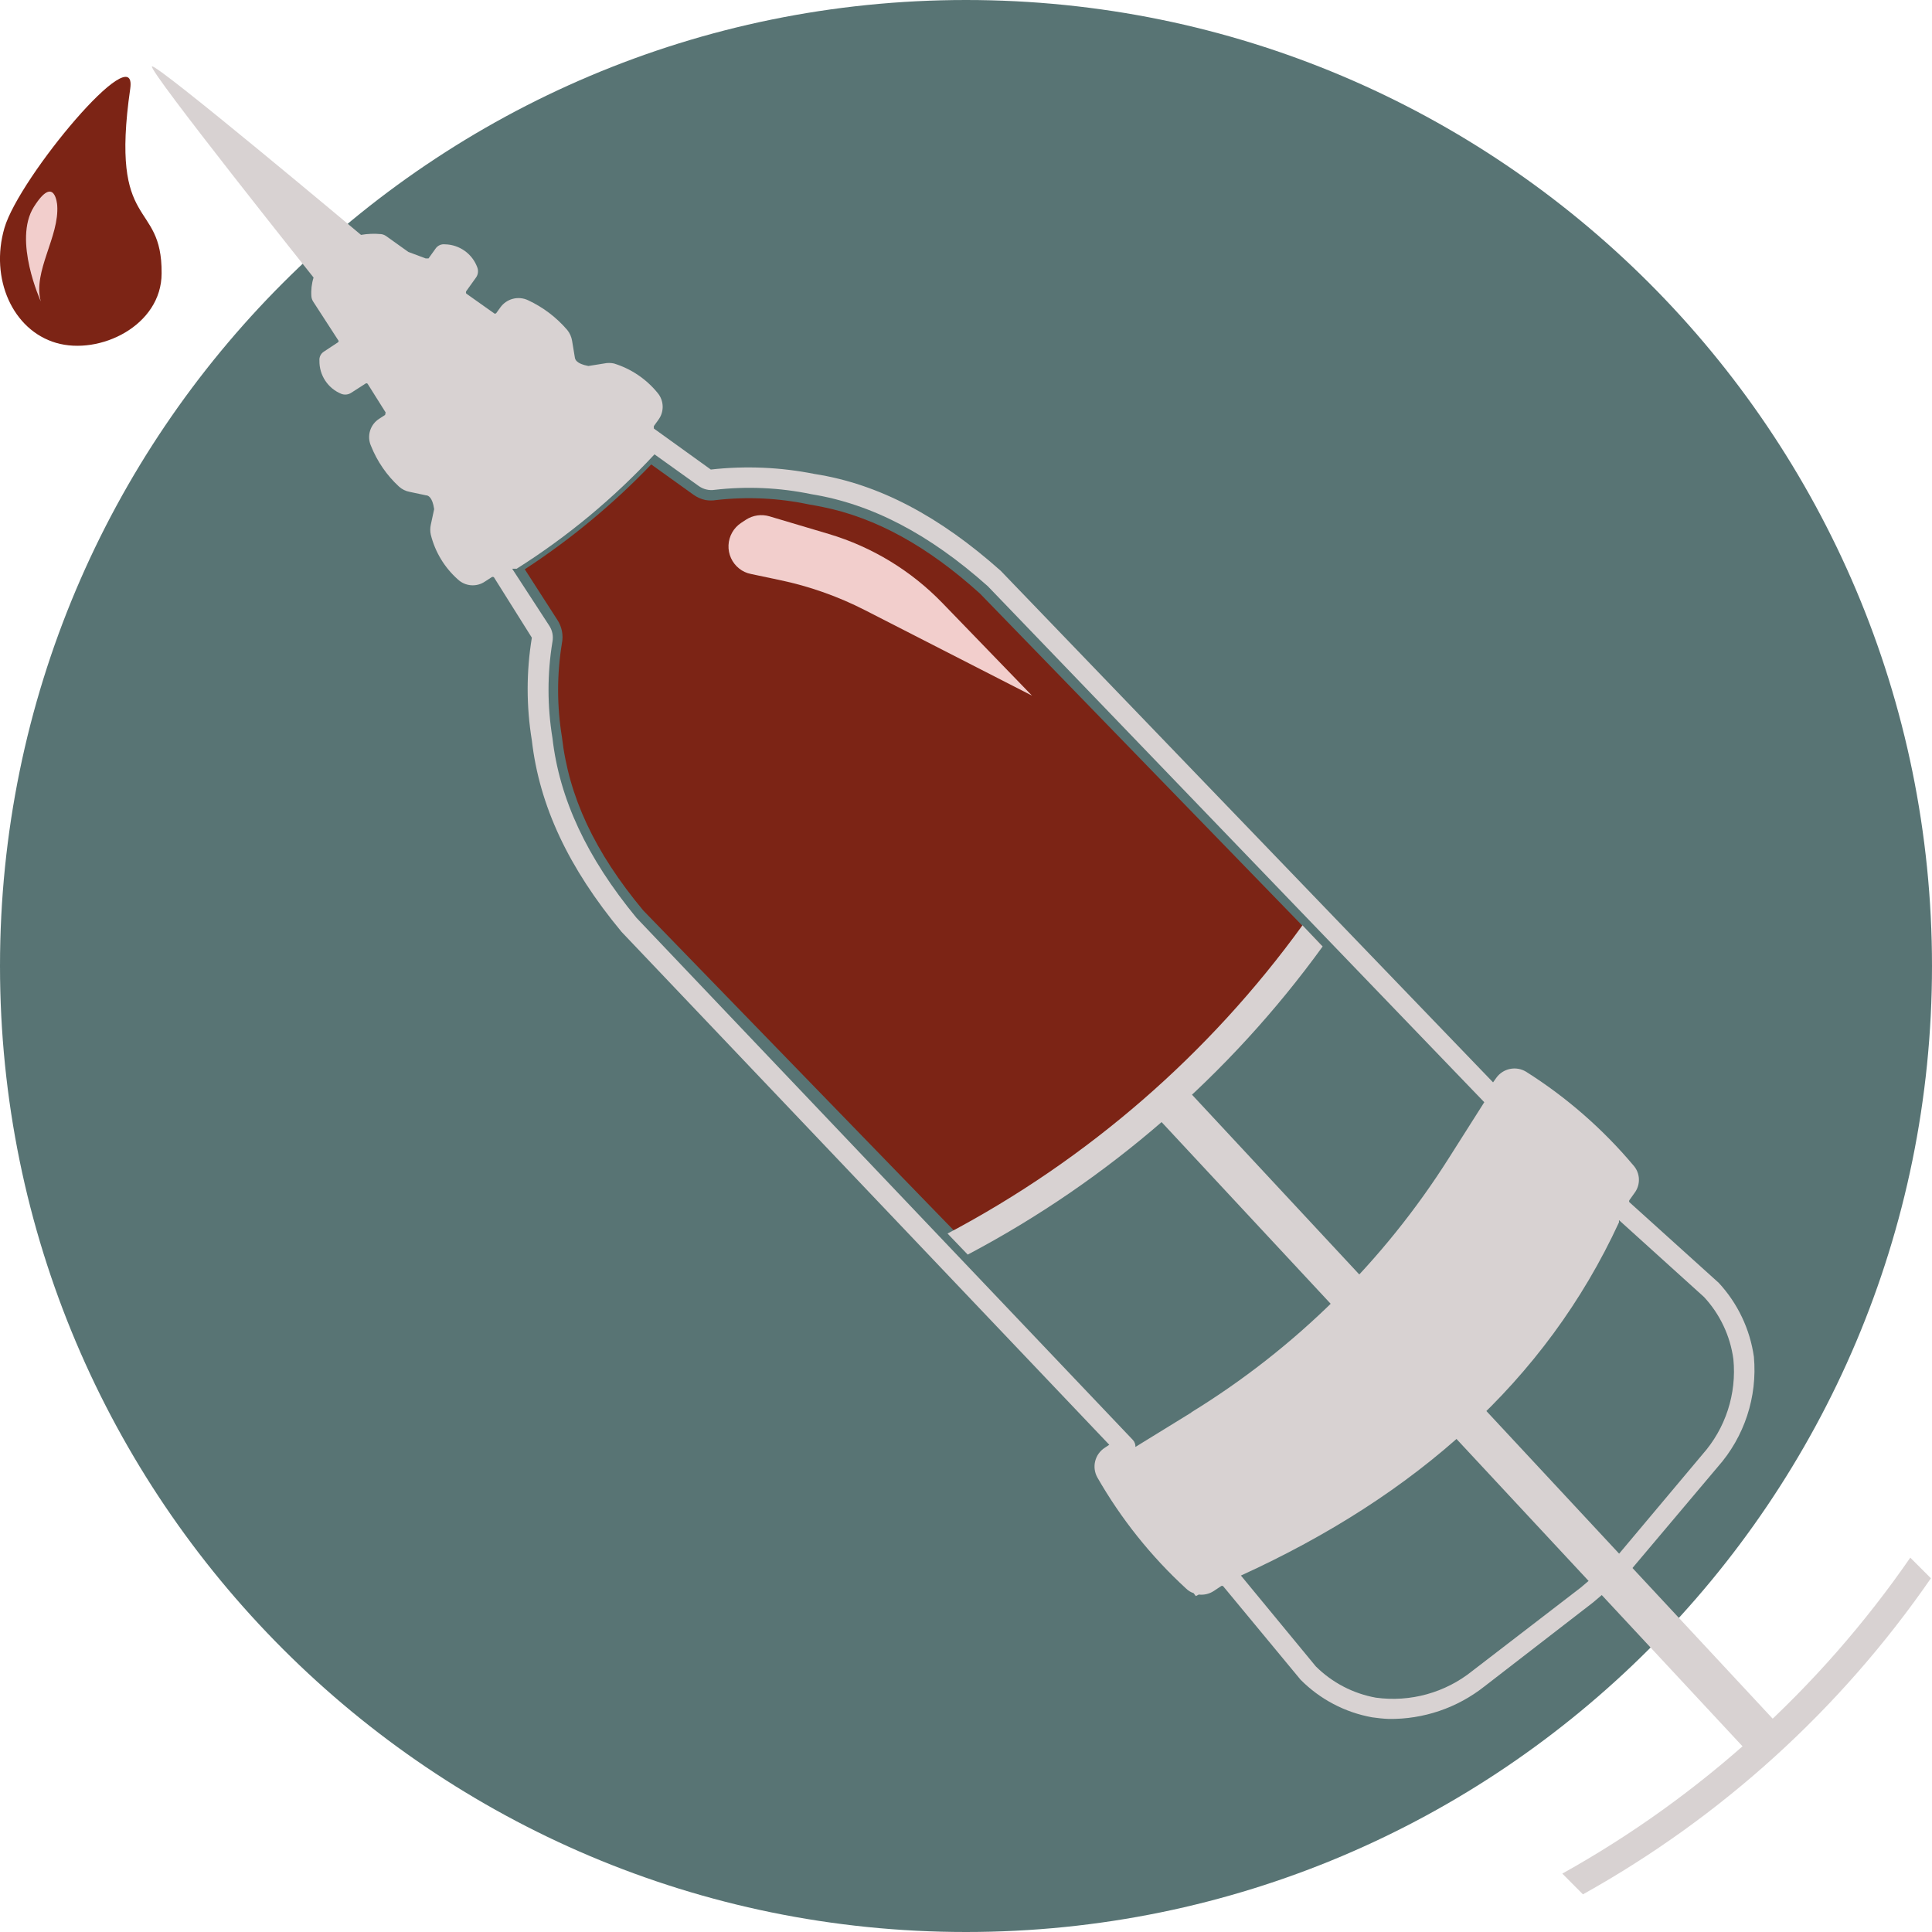
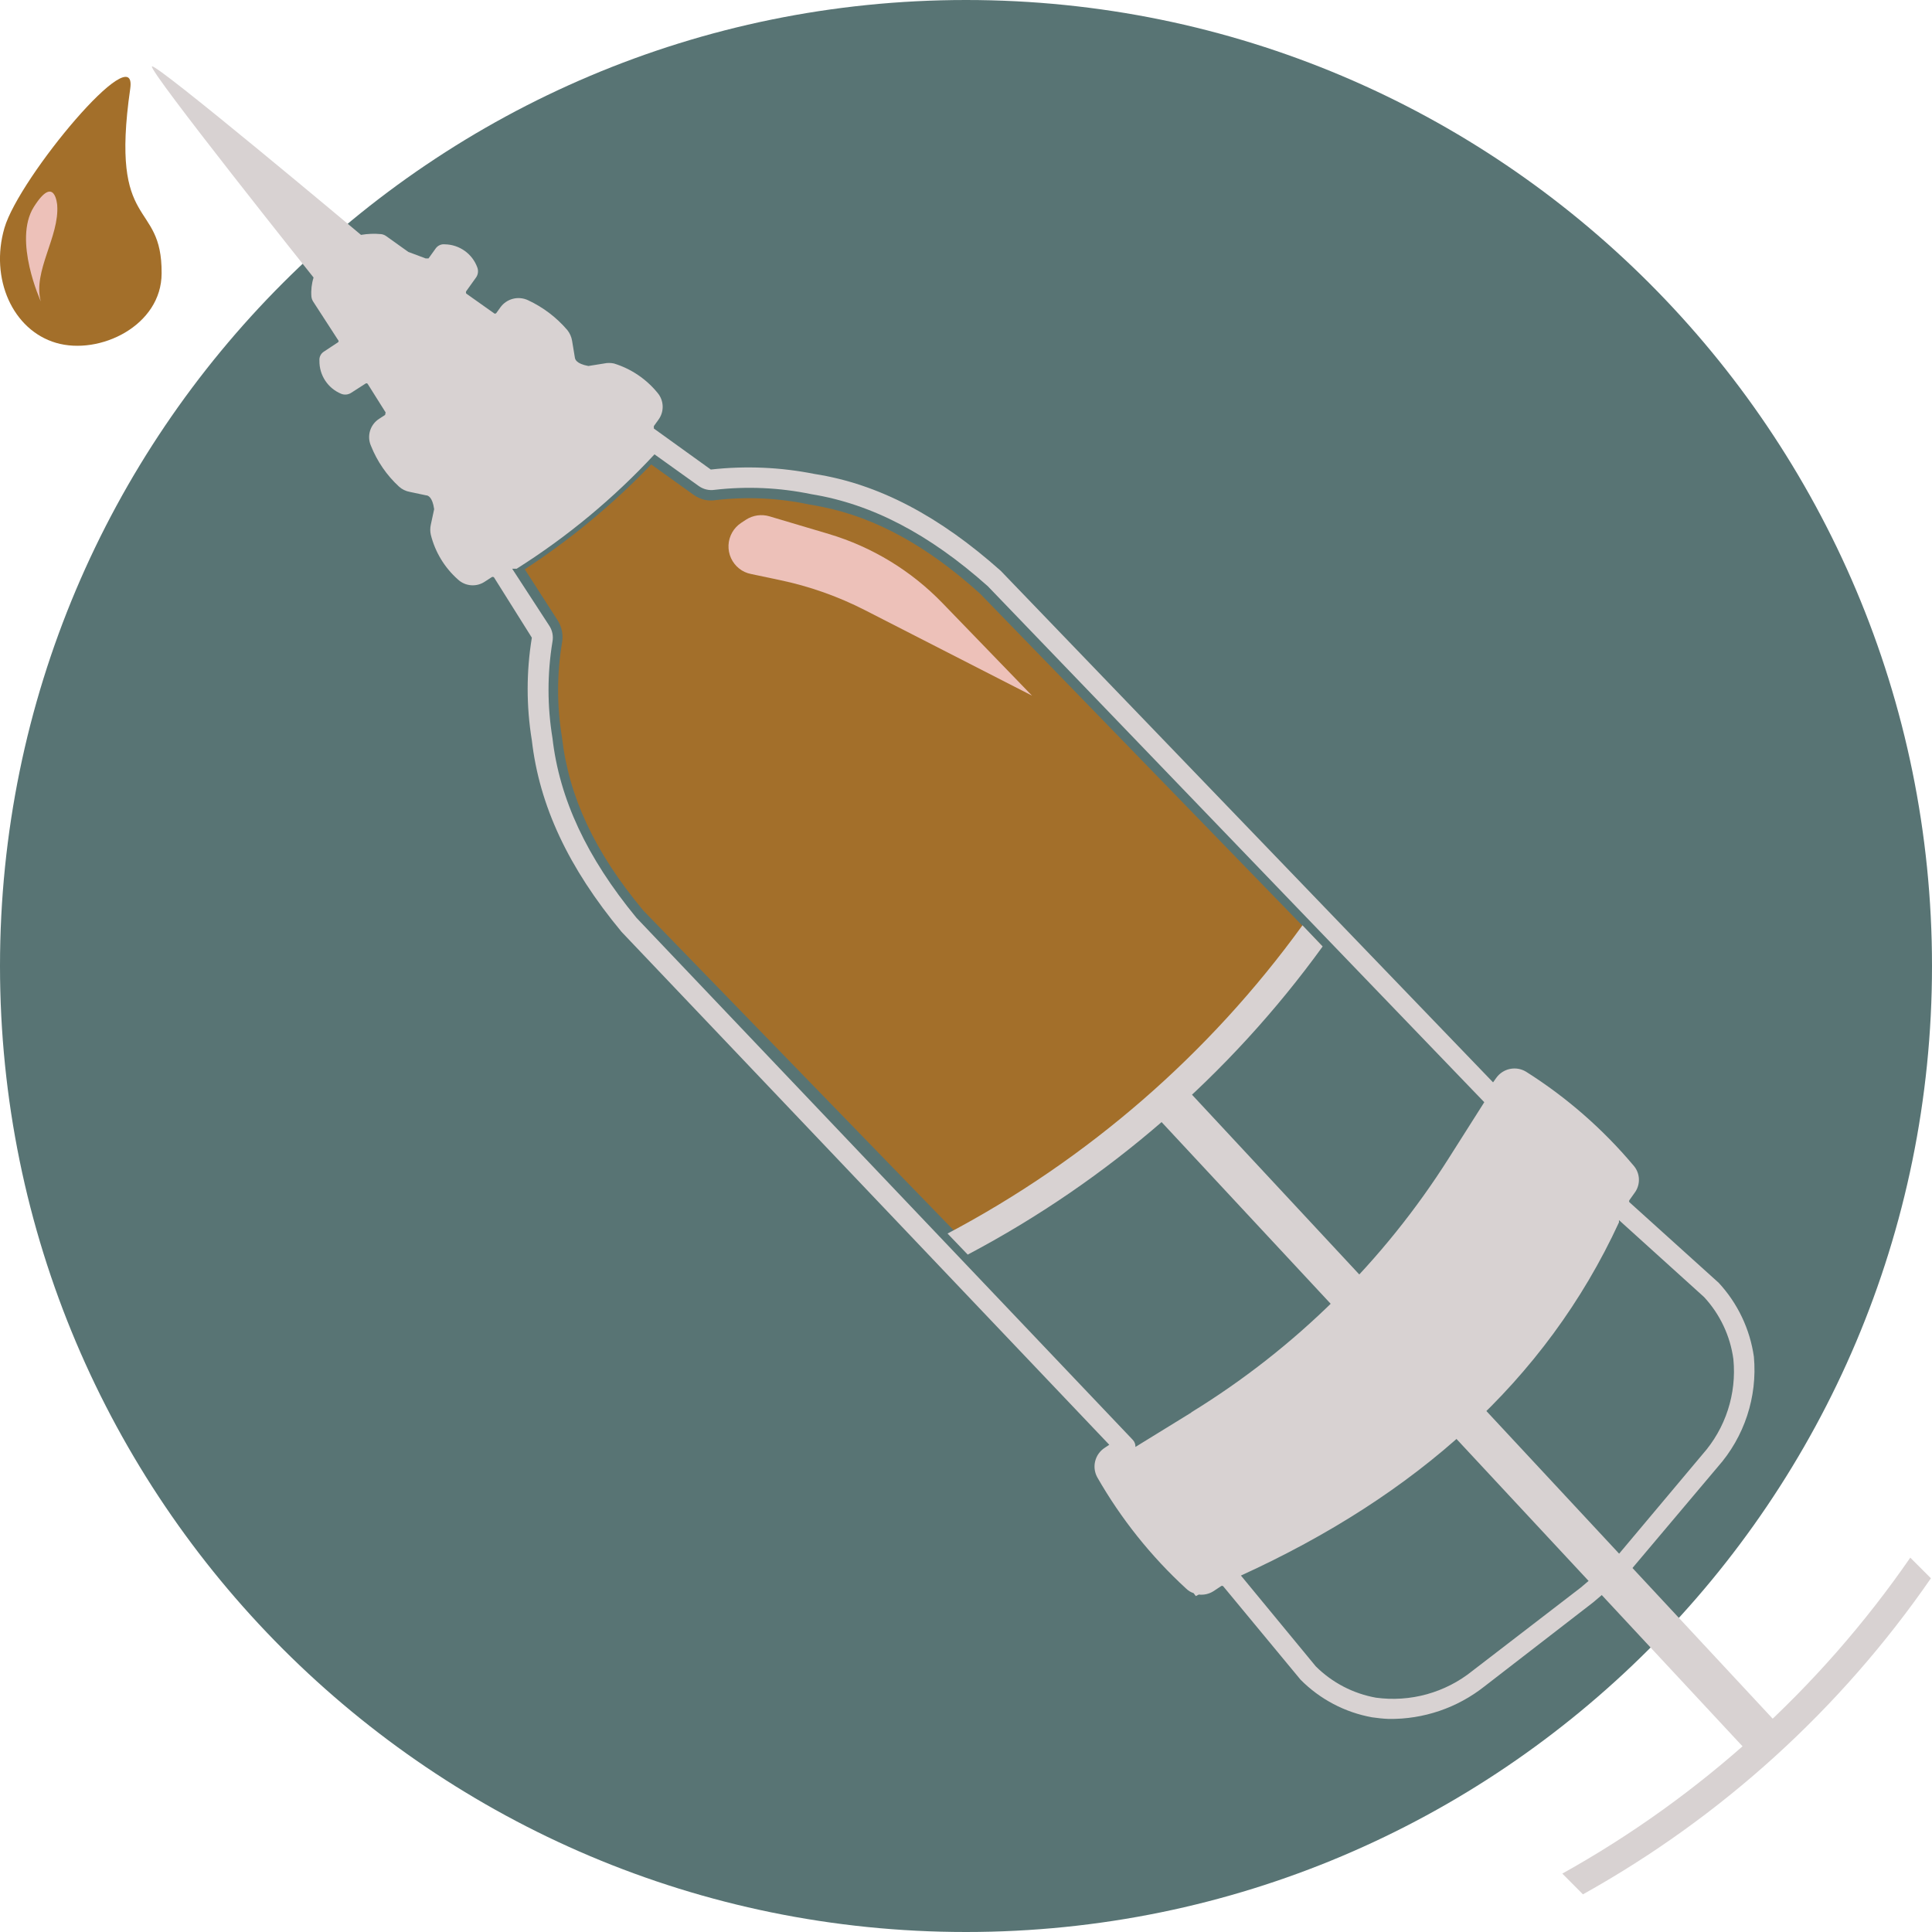
<svg xmlns="http://www.w3.org/2000/svg" id="Layer_1" data-name="Layer 1" viewBox="0 0 178 178">
  <defs>
-     <style>.cls-1{fill:#183f3f;opacity:0.72;}.cls-2{fill:#7c2415;}.cls-3{fill:#f2cecc;}.cls-4{fill:#d8d2d2;}.cls-5{fill:none;stroke:#d8d2d2;stroke-miterlimit:10;stroke-width:3.77px;}</style>
+     <style>.cls-1{fill:#183f3f;opacity:0.72;}.cls-2{fill:#a36f2a;}.cls-3{fill:#edc1b9;}.cls-4{fill:#d8d2d2;}.cls-5{fill:none;stroke:#d8d2d2;stroke-miterlimit:10;stroke-width:3.77px;}</style>
  </defs>
  <circle class="cls-1" cx="89" cy="89" r="89" />
  <path class="cls-2" d="M121.77,87.12,90.3,54.7c-4.82-4.36-9.58-7-14.55-8-.38-.08-.77-.15-1.2-.22A26.72,26.72,0,0,0,66,46.07a3,3,0,0,1-1,0,2.91,2.91,0,0,1-1.11-.49L60,42.79a66.51,66.51,0,0,1-11.65,9.66l3,4.66a2.89,2.89,0,0,1,.42,2.16,26.68,26.68,0,0,0,0,8.62c.63,5.5,3,10.6,7.5,16l29.41,30.3C102.22,106.18,119.82,88.94,121.77,87.12Z" />
  <path class="cls-3" d="M68.1,52.38h0a2.6,2.6,0,0,1,.19-4.21l.44-.29a2.61,2.61,0,0,1,2.16-.31l5.48,1.63a24.18,24.18,0,0,1,10.45,6.35l8.26,8.54L79.7,56.22a31.24,31.24,0,0,0-7.87-2.78l-2.65-.56A2.49,2.49,0,0,1,68.1,52.38Z" />
  <path class="cls-4" d="M120,85.25a95.37,95.37,0,0,1-32.7,28.4l1.86,1.94a95.34,95.34,0,0,0,32.7-28.39" />
  <path class="cls-4" d="M176,143.51a95.38,95.38,0,0,1-32.06,29.11l1.9,1.91a95.32,95.32,0,0,0,32.06-29.12" />
  <path class="cls-4" d="M161.59,125a12.65,12.65,0,0,0-3.24-6.81l-8.22-7.42a.17.17,0,0,1,0-.21l.47-.66a2,2,0,0,0-.11-2.53,42.8,42.8,0,0,0-9.89-8.63,2.06,2.06,0,0,0-2.74.56l-.3.42L92.2,52.59c-5.61-5-11.22-8-17.14-8.92a31.12,31.12,0,0,0-9.57-.41l-5.25-3.78,0-.22.41-.57a2,2,0,0,0-.08-2.51,8.36,8.36,0,0,0-4-2.69,2.17,2.17,0,0,0-.92,0l-1.44.23c-1.13-.21-1.21-.62-1.24-.74l-.26-1.57a2.14,2.14,0,0,0-.44-1,10.71,10.71,0,0,0-3.62-2.75,2.06,2.06,0,0,0-2.55.66l-.38.53a.15.15,0,0,1-.22,0l-2.54-1.8a.22.22,0,0,1,0-.23l.91-1.27a1,1,0,0,0,.11-.9,3.24,3.24,0,0,0-3-2.14.91.91,0,0,0-.84.38l-.66.92h-.26l-1.6-.6-2.06-1.47a1,1,0,0,0-.45-.17,7,7,0,0,0-1.85.07S14.36,5.78,14,6.12,28.89,25.57,28.89,25.57a4.66,4.66,0,0,0-.2,1.75,1.05,1.05,0,0,0,.16.46l2.3,3.55a.13.13,0,0,1,0,.2l-1.3.86a.89.89,0,0,0-.42.84,3.24,3.24,0,0,0,2,3.05,1,1,0,0,0,.91-.08l1.31-.84a.15.15,0,0,1,.22,0L35.53,38l-.05.23-.54.35a2,2,0,0,0-.76,2.5,10.26,10.26,0,0,0,2.58,3.75,2,2,0,0,0,1,.49l1.51.32c.15,0,.57.13.73,1.27l-.31,1.44a2.15,2.15,0,0,0,0,.91,8.13,8.13,0,0,0,2.49,4.12,2,2,0,0,0,2.5.2l.6-.39a.18.18,0,0,1,.23,0L49,58.75a29.23,29.23,0,0,0,0,9.46c.69,6,3.35,11.72,8.27,17.65l44.93,47.25-.42.28a2.06,2.06,0,0,0-.69,2.71,42.69,42.69,0,0,0,8.2,10.27,1.7,1.7,0,0,0,.68.41l.2.27.28-.14a2.07,2.07,0,0,0,1.35-.31l.68-.45a.16.16,0,0,1,.22,0l7.12,8.6a12.37,12.37,0,0,0,6.59,3.47c.51.07,1,.13,1.54.15a13.91,13.91,0,0,0,8.82-3l10-7.73,3.35-2.84,8.13-9.64A13.48,13.48,0,0,0,161.59,125Zm-51.83,5.14-5.15,3.17a.89.89,0,0,0-.24-.65L58.63,84.55C54.06,79,51.54,73.6,50.9,68a27.41,27.41,0,0,1,0-8.88,2,2,0,0,0-.3-1.48l-3.41-5.24.41,0A63.89,63.89,0,0,0,60.3,41.86l4.08,2.92a2,2,0,0,0,1.46.35,28,28,0,0,1,8.91.4C80.31,46.43,85.61,49.2,91,54l45.75,47.55-3.26,5.14A73.81,73.81,0,0,1,109.76,130.12ZM156.85,134l-8,9.53-3.19,2.72-10,7.69a11.66,11.66,0,0,1-8.9,2.47,10.49,10.49,0,0,1-5.53-2.88l-6.9-8.37c16.06-7.33,28.06-17.87,34.83-32.54v-.21L157,119.5a10.48,10.48,0,0,1,2.7,5.72A11.53,11.53,0,0,1,156.85,134Z" />
  <line class="cls-5" x1="108.04" y1="101.71" x2="162.51" y2="160.24" />
  <path class="cls-2" d="M14.89,25.18c0,4.83-5.72,7.58-9.72,6.41S-.95,25.67.41,21,12.69,3.27,12,8.16C10.08,21.47,14.94,18.26,14.89,25.18Z" />
  <path class="cls-3" d="M5.27,18.9s-.21-2.91-2.15.16.64,8.71.64,8.71C3,25,5.49,21.8,5.27,18.9Z" />
</svg>
